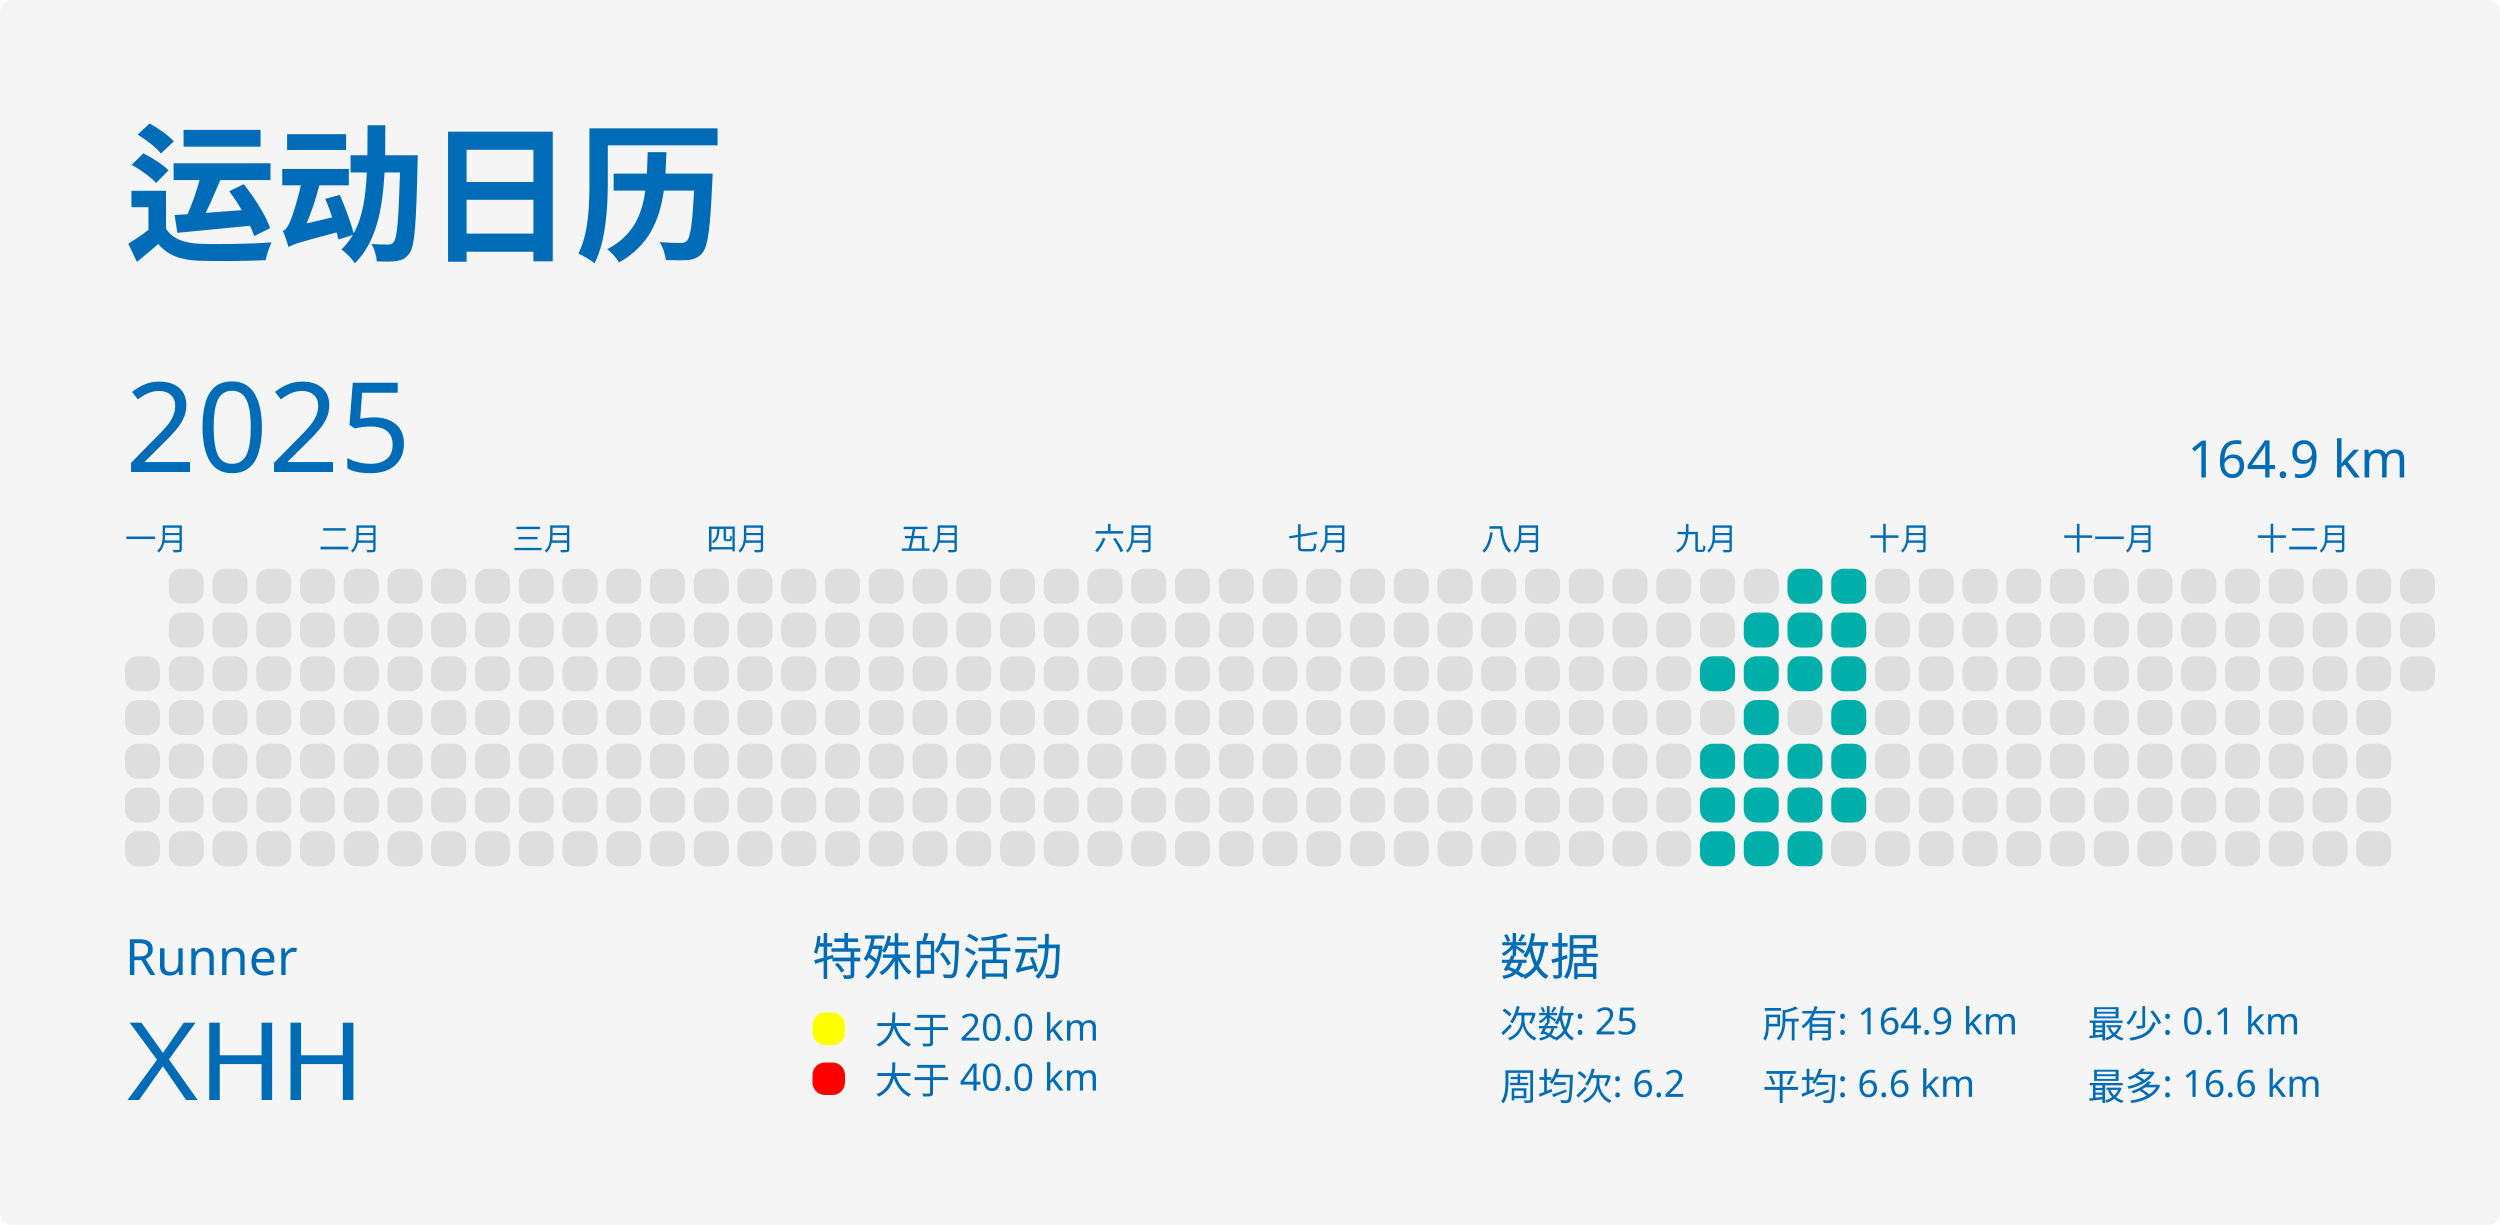
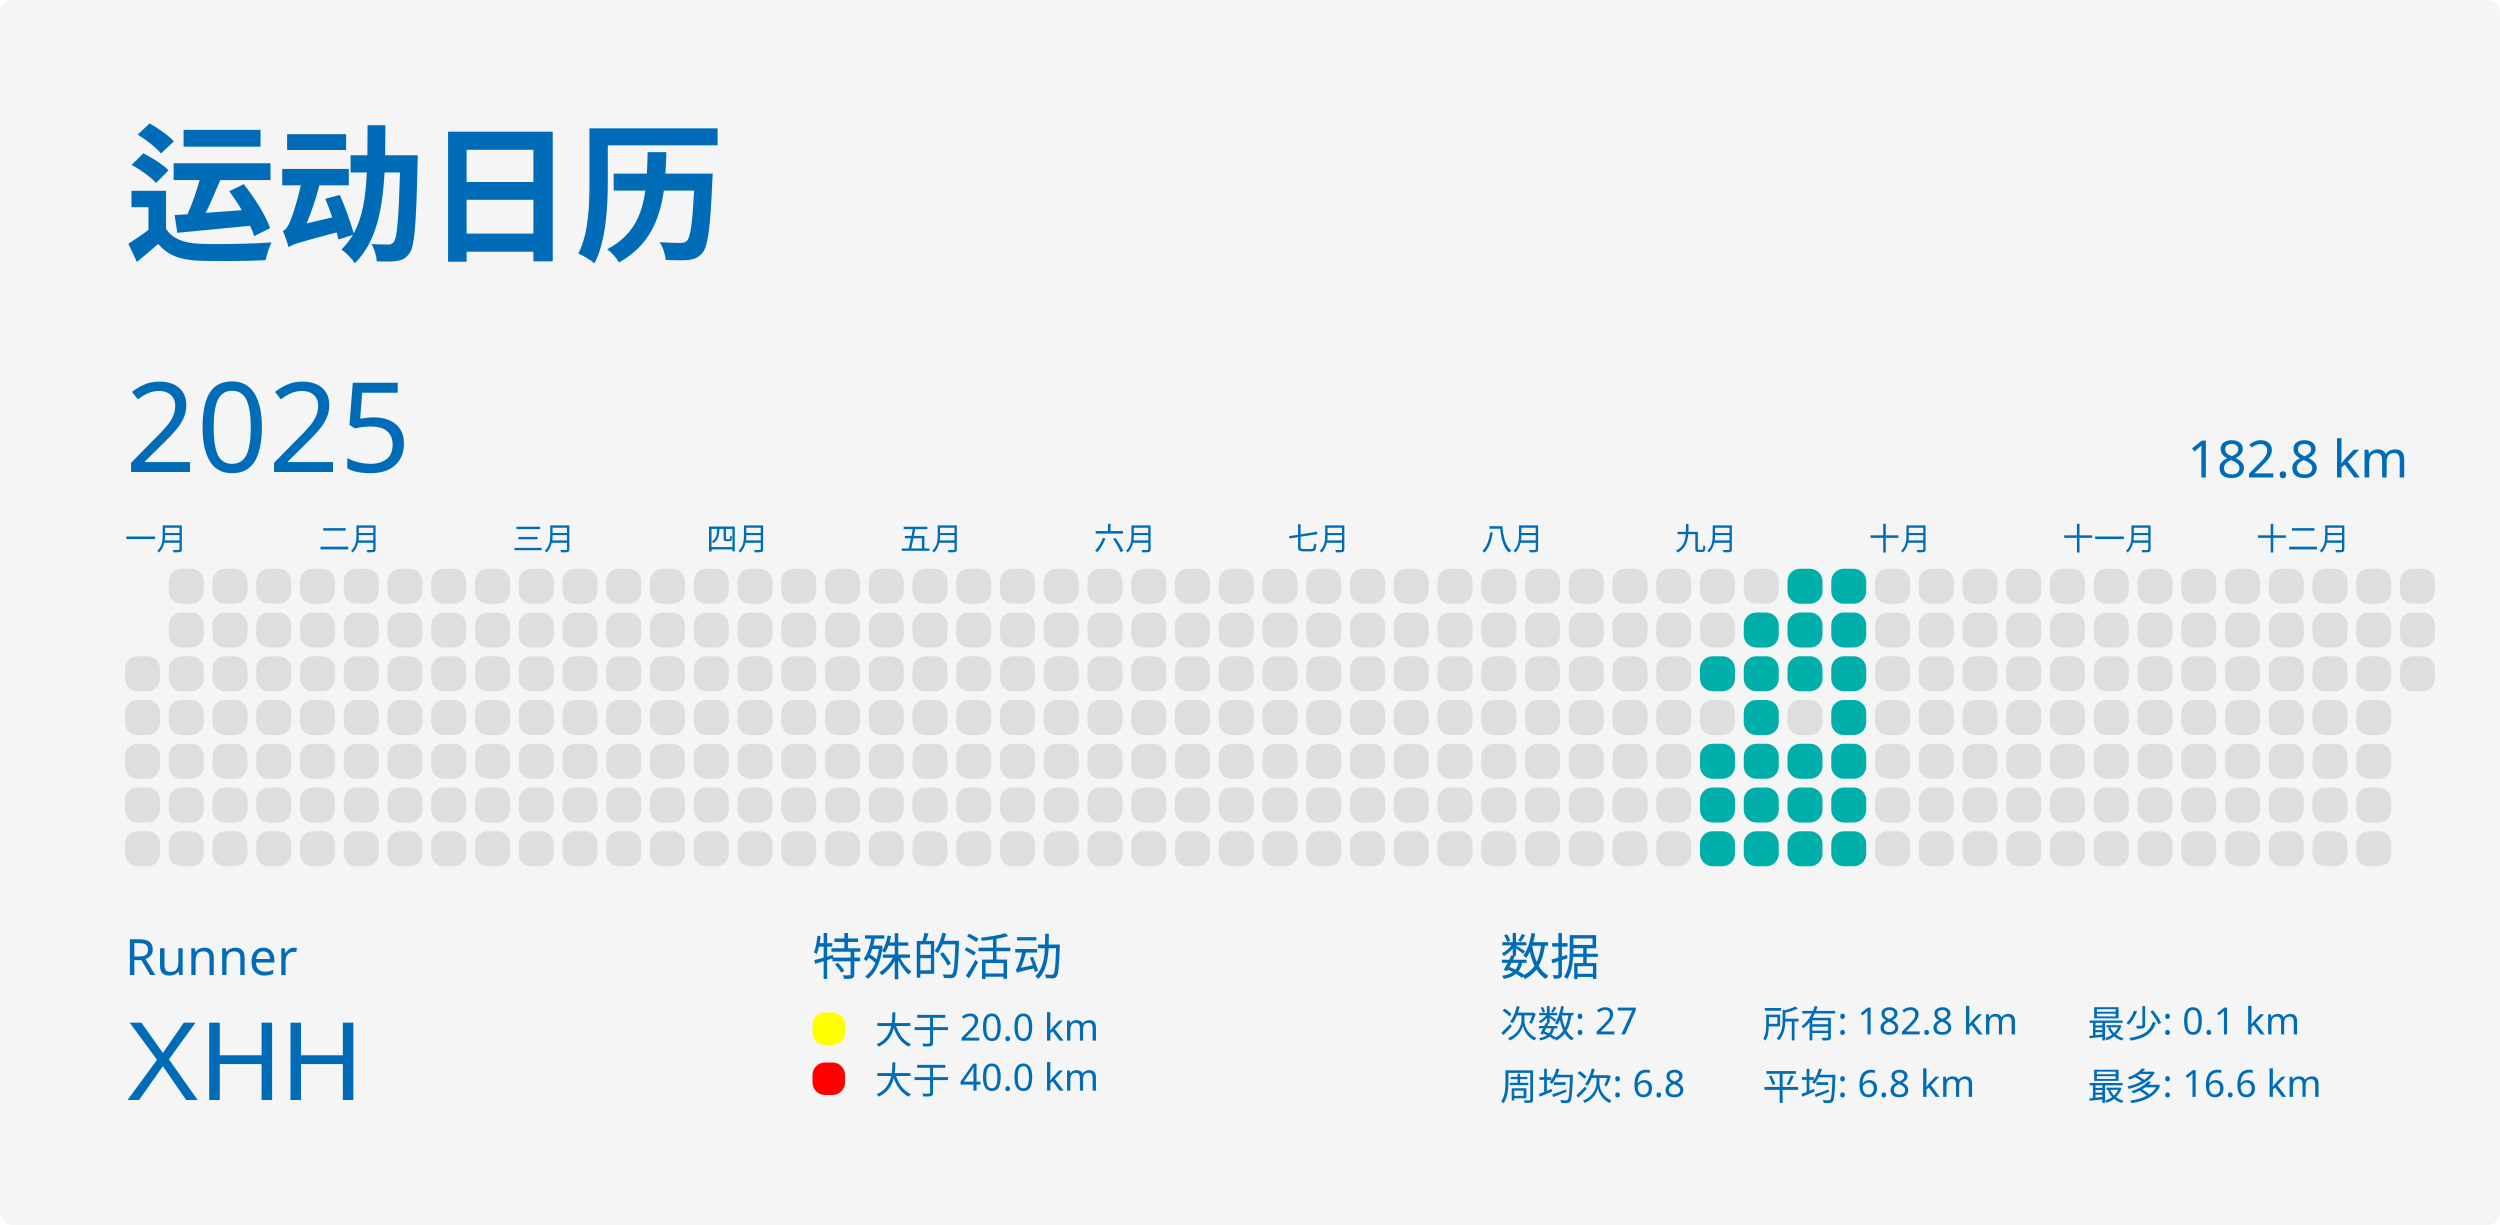
<svg xmlns="http://www.w3.org/2000/svg" baseProfile="full" height="98mm" version="1.1" viewBox="0,0,200,98" width="200mm">
  <defs />
  <rect fill="#f5f5f5" height="98" rx="1" ry="1" width="200" x="0" y="0" />
  <text fill="#006cb8" style="font-size:12px; font-family:MGI-Regular; font-weight:bold;" x="10" y="20">运动日历</text>
  <text fill="#006cb8" style="font-size:4px; font-family:MGI-Regular" x="10" y="78">Runner</text>
  <text fill="#006cb8" style="font-size:9px; font-family:Arial" x="10" y="88">XHH</text>
  <text fill="#006cb8" style="font-size:4px; font-family:MGI-Regular" x="65" y="78">特殊的活动</text>
  <rect fill="yellow" height="2.6" rx="1" ry="1" width="2.6" x="65" y="81" />
  <text fill="#006cb8" style="font-size:3px; font-family:MGI-Regular" x="70" y="83.5">大于 20.0 km</text>
  <rect fill="red" height="2.6" rx="1" ry="1" width="2.6" x="65" y="85" />
  <text fill="#006cb8" style="font-size:3px; font-family:MGI-Regular" x="70" y="87.5">大于 40.0 km</text>
  <text fill="#006cb8" style="font-size:4px; font-family:MGI-Regular" x="120" y="78">数据</text>
-   <text fill="#006cb8" style="font-size:3px; font-family:MGI-Regular" x="120" y="83">次数: 25</text>
-   <text fill="#006cb8" style="font-size:3px; font-family:MGI-Regular" x="120" y="88">周均次: 6.2</text>
-   <text fill="#006cb8" style="font-size:3px; font-family:MGI-Regular" x="141" y="83">所有: 164.9 km</text>
-   <text fill="#006cb8" style="font-size:3px; font-family:MGI-Regular" x="141" y="88">平均: 6.6 km</text>
+   <text fill="#006cb8" style="font-size:3px; font-family:MGI-Regular" x="120" y="83">次数: 27</text>
+   <text fill="#006cb8" style="font-size:3px; font-family:MGI-Regular" x="120" y="88">周均次: 6.8</text>
+   <text fill="#006cb8" style="font-size:3px; font-family:MGI-Regular" x="141" y="83">所有: 182.8 km</text>
+   <text fill="#006cb8" style="font-size:3px; font-family:MGI-Regular" x="141" y="88">平均: 6.8 km</text>
  <text fill="#006cb8" style="font-size:3px; font-family:MGI-Regular" x="167" y="83">最少: 0.1 km</text>
  <text fill="#006cb8" style="font-size:3px; font-family:MGI-Regular" x="167" y="88">最多: 16.6 km</text>
  <text dominant-baseline="hanging" fill="#006cb8" style="font-size:10.0px; font-family:MGI-Regular;" x="10" y="30">2025</text>
-   <text dominant-baseline="hanging" fill="#006cb8" style="font-size:4.125px; font-family:MGI-Regular;" x="175" y="35">164.9 km</text>
+   <text dominant-baseline="hanging" fill="#006cb8" style="font-size:4.125px; font-family:MGI-Regular;" x="175" y="35">182.8 km</text>
  <text fill="#006cb8" style="font-size:2.5px; font-family:MGI-Regular" x="10.0" y="44">一月</text>
  <text fill="#006cb8" style="font-size:2.5px; font-family:MGI-Regular" x="25.5" y="44">二月</text>
  <text fill="#006cb8" style="font-size:2.5px; font-family:MGI-Regular" x="41.0" y="44">三月</text>
  <text fill="#006cb8" style="font-size:2.5px; font-family:MGI-Regular" x="56.5" y="44">四月</text>
  <text fill="#006cb8" style="font-size:2.5px; font-family:MGI-Regular" x="72.0" y="44">五月</text>
  <text fill="#006cb8" style="font-size:2.5px; font-family:MGI-Regular" x="87.5" y="44">六月</text>
  <text fill="#006cb8" style="font-size:2.5px; font-family:MGI-Regular" x="103.0" y="44">七月</text>
  <text fill="#006cb8" style="font-size:2.5px; font-family:MGI-Regular" x="118.5" y="44">八月</text>
  <text fill="#006cb8" style="font-size:2.5px; font-family:MGI-Regular" x="134.0" y="44">九月</text>
  <text fill="#006cb8" style="font-size:2.5px; font-family:MGI-Regular" x="149.5" y="44">十月</text>
  <text fill="#006cb8" style="font-size:2.5px; font-family:MGI-Regular" x="165.0" y="44">十一月</text>
  <text fill="#006cb8" style="font-size:2.5px; font-family:MGI-Regular" x="180.5" y="44">十二月</text>
  <rect fill="#dedede" height="2.8" rx="1" ry="1" width="2.8" x="10.0" y="52.5" />
  <rect fill="#dedede" height="2.8" rx="1" ry="1" width="2.8" x="10.0" y="56.0" />
  <rect fill="#dedede" height="2.8" rx="1" ry="1" width="2.8" x="10.0" y="59.5" />
  <rect fill="#dedede" height="2.8" rx="1" ry="1" width="2.8" x="10.0" y="63.0" />
  <rect fill="#dedede" height="2.8" rx="1" ry="1" width="2.8" x="10.0" y="66.5" />
  <rect fill="#dedede" height="2.8" rx="1" ry="1" width="2.8" x="13.5" y="45.5" />
  <rect fill="#dedede" height="2.8" rx="1" ry="1" width="2.8" x="13.5" y="49.0" />
  <rect fill="#dedede" height="2.8" rx="1" ry="1" width="2.8" x="13.5" y="52.5" />
  <rect fill="#dedede" height="2.8" rx="1" ry="1" width="2.8" x="13.5" y="56.0" />
  <rect fill="#dedede" height="2.8" rx="1" ry="1" width="2.8" x="13.5" y="59.5" />
  <rect fill="#dedede" height="2.8" rx="1" ry="1" width="2.8" x="13.5" y="63.0" />
  <rect fill="#dedede" height="2.8" rx="1" ry="1" width="2.8" x="13.5" y="66.5" />
  <rect fill="#dedede" height="2.8" rx="1" ry="1" width="2.8" x="17.0" y="45.5" />
  <rect fill="#dedede" height="2.8" rx="1" ry="1" width="2.8" x="17.0" y="49.0" />
  <rect fill="#dedede" height="2.8" rx="1" ry="1" width="2.8" x="17.0" y="52.5" />
  <rect fill="#dedede" height="2.8" rx="1" ry="1" width="2.8" x="17.0" y="56.0" />
  <rect fill="#dedede" height="2.8" rx="1" ry="1" width="2.8" x="17.0" y="59.5" />
  <rect fill="#dedede" height="2.8" rx="1" ry="1" width="2.8" x="17.0" y="63.0" />
  <rect fill="#dedede" height="2.8" rx="1" ry="1" width="2.8" x="17.0" y="66.5" />
  <rect fill="#dedede" height="2.8" rx="1" ry="1" width="2.8" x="20.5" y="45.5" />
  <rect fill="#dedede" height="2.8" rx="1" ry="1" width="2.8" x="20.5" y="49.0" />
  <rect fill="#dedede" height="2.8" rx="1" ry="1" width="2.8" x="20.5" y="52.5" />
  <rect fill="#dedede" height="2.8" rx="1" ry="1" width="2.8" x="20.5" y="56.0" />
  <rect fill="#dedede" height="2.8" rx="1" ry="1" width="2.8" x="20.5" y="59.5" />
  <rect fill="#dedede" height="2.8" rx="1" ry="1" width="2.8" x="20.5" y="63.0" />
  <rect fill="#dedede" height="2.8" rx="1" ry="1" width="2.8" x="20.5" y="66.5" />
  <rect fill="#dedede" height="2.8" rx="1" ry="1" width="2.8" x="24.0" y="45.5" />
  <rect fill="#dedede" height="2.8" rx="1" ry="1" width="2.8" x="24.0" y="49.0" />
  <rect fill="#dedede" height="2.8" rx="1" ry="1" width="2.8" x="24.0" y="52.5" />
  <rect fill="#dedede" height="2.8" rx="1" ry="1" width="2.8" x="24.0" y="56.0" />
  <rect fill="#dedede" height="2.8" rx="1" ry="1" width="2.8" x="24.0" y="59.5" />
  <rect fill="#dedede" height="2.8" rx="1" ry="1" width="2.8" x="24.0" y="63.0" />
  <rect fill="#dedede" height="2.8" rx="1" ry="1" width="2.8" x="24.0" y="66.5" />
  <rect fill="#dedede" height="2.8" rx="1" ry="1" width="2.8" x="27.5" y="45.5" />
  <rect fill="#dedede" height="2.8" rx="1" ry="1" width="2.8" x="27.5" y="49.0" />
  <rect fill="#dedede" height="2.8" rx="1" ry="1" width="2.8" x="27.5" y="52.5" />
  <rect fill="#dedede" height="2.8" rx="1" ry="1" width="2.8" x="27.5" y="56.0" />
  <rect fill="#dedede" height="2.8" rx="1" ry="1" width="2.8" x="27.5" y="59.5" />
  <rect fill="#dedede" height="2.8" rx="1" ry="1" width="2.8" x="27.5" y="63.0" />
  <rect fill="#dedede" height="2.8" rx="1" ry="1" width="2.8" x="27.5" y="66.5" />
  <rect fill="#dedede" height="2.8" rx="1" ry="1" width="2.8" x="31.0" y="45.5" />
  <rect fill="#dedede" height="2.8" rx="1" ry="1" width="2.8" x="31.0" y="49.0" />
  <rect fill="#dedede" height="2.8" rx="1" ry="1" width="2.8" x="31.0" y="52.5" />
  <rect fill="#dedede" height="2.8" rx="1" ry="1" width="2.8" x="31.0" y="56.0" />
  <rect fill="#dedede" height="2.8" rx="1" ry="1" width="2.8" x="31.0" y="59.5" />
  <rect fill="#dedede" height="2.8" rx="1" ry="1" width="2.8" x="31.0" y="63.0" />
  <rect fill="#dedede" height="2.8" rx="1" ry="1" width="2.8" x="31.0" y="66.5" />
  <rect fill="#dedede" height="2.8" rx="1" ry="1" width="2.8" x="34.5" y="45.5" />
  <rect fill="#dedede" height="2.8" rx="1" ry="1" width="2.8" x="34.5" y="49.0" />
  <rect fill="#dedede" height="2.8" rx="1" ry="1" width="2.8" x="34.5" y="52.5" />
  <rect fill="#dedede" height="2.8" rx="1" ry="1" width="2.8" x="34.5" y="56.0" />
  <rect fill="#dedede" height="2.8" rx="1" ry="1" width="2.8" x="34.5" y="59.5" />
  <rect fill="#dedede" height="2.8" rx="1" ry="1" width="2.8" x="34.5" y="63.0" />
  <rect fill="#dedede" height="2.8" rx="1" ry="1" width="2.8" x="34.5" y="66.5" />
  <rect fill="#dedede" height="2.8" rx="1" ry="1" width="2.8" x="38.0" y="45.5" />
  <rect fill="#dedede" height="2.8" rx="1" ry="1" width="2.8" x="38.0" y="49.0" />
  <rect fill="#dedede" height="2.8" rx="1" ry="1" width="2.8" x="38.0" y="52.5" />
  <rect fill="#dedede" height="2.8" rx="1" ry="1" width="2.8" x="38.0" y="56.0" />
  <rect fill="#dedede" height="2.8" rx="1" ry="1" width="2.8" x="38.0" y="59.5" />
  <rect fill="#dedede" height="2.8" rx="1" ry="1" width="2.8" x="38.0" y="63.0" />
  <rect fill="#dedede" height="2.8" rx="1" ry="1" width="2.8" x="38.0" y="66.5" />
  <rect fill="#dedede" height="2.8" rx="1" ry="1" width="2.8" x="41.5" y="45.5" />
  <rect fill="#dedede" height="2.8" rx="1" ry="1" width="2.8" x="41.5" y="49.0" />
  <rect fill="#dedede" height="2.8" rx="1" ry="1" width="2.8" x="41.5" y="52.5" />
  <rect fill="#dedede" height="2.8" rx="1" ry="1" width="2.8" x="41.5" y="56.0" />
  <rect fill="#dedede" height="2.8" rx="1" ry="1" width="2.8" x="41.5" y="59.5" />
  <rect fill="#dedede" height="2.8" rx="1" ry="1" width="2.8" x="41.5" y="63.0" />
  <rect fill="#dedede" height="2.8" rx="1" ry="1" width="2.8" x="41.5" y="66.5" />
  <rect fill="#dedede" height="2.8" rx="1" ry="1" width="2.8" x="45.0" y="45.5" />
  <rect fill="#dedede" height="2.8" rx="1" ry="1" width="2.8" x="45.0" y="49.0" />
  <rect fill="#dedede" height="2.8" rx="1" ry="1" width="2.8" x="45.0" y="52.5" />
  <rect fill="#dedede" height="2.8" rx="1" ry="1" width="2.8" x="45.0" y="56.0" />
  <rect fill="#dedede" height="2.8" rx="1" ry="1" width="2.8" x="45.0" y="59.5" />
  <rect fill="#dedede" height="2.8" rx="1" ry="1" width="2.8" x="45.0" y="63.0" />
  <rect fill="#dedede" height="2.8" rx="1" ry="1" width="2.8" x="45.0" y="66.5" />
  <rect fill="#dedede" height="2.8" rx="1" ry="1" width="2.8" x="48.5" y="45.5" />
  <rect fill="#dedede" height="2.8" rx="1" ry="1" width="2.8" x="48.5" y="49.0" />
  <rect fill="#dedede" height="2.8" rx="1" ry="1" width="2.8" x="48.5" y="52.5" />
  <rect fill="#dedede" height="2.8" rx="1" ry="1" width="2.8" x="48.5" y="56.0" />
  <rect fill="#dedede" height="2.8" rx="1" ry="1" width="2.8" x="48.5" y="59.5" />
  <rect fill="#dedede" height="2.8" rx="1" ry="1" width="2.8" x="48.5" y="63.0" />
  <rect fill="#dedede" height="2.8" rx="1" ry="1" width="2.8" x="48.5" y="66.5" />
  <rect fill="#dedede" height="2.8" rx="1" ry="1" width="2.8" x="52.0" y="45.5" />
  <rect fill="#dedede" height="2.8" rx="1" ry="1" width="2.8" x="52.0" y="49.0" />
  <rect fill="#dedede" height="2.8" rx="1" ry="1" width="2.8" x="52.0" y="52.5" />
  <rect fill="#dedede" height="2.8" rx="1" ry="1" width="2.8" x="52.0" y="56.0" />
  <rect fill="#dedede" height="2.8" rx="1" ry="1" width="2.8" x="52.0" y="59.5" />
  <rect fill="#dedede" height="2.8" rx="1" ry="1" width="2.8" x="52.0" y="63.0" />
  <rect fill="#dedede" height="2.8" rx="1" ry="1" width="2.8" x="52.0" y="66.5" />
  <rect fill="#dedede" height="2.8" rx="1" ry="1" width="2.8" x="55.5" y="45.5" />
  <rect fill="#dedede" height="2.8" rx="1" ry="1" width="2.8" x="55.5" y="49.0" />
  <rect fill="#dedede" height="2.8" rx="1" ry="1" width="2.8" x="55.5" y="52.5" />
  <rect fill="#dedede" height="2.8" rx="1" ry="1" width="2.8" x="55.5" y="56.0" />
  <rect fill="#dedede" height="2.8" rx="1" ry="1" width="2.8" x="55.5" y="59.5" />
  <rect fill="#dedede" height="2.8" rx="1" ry="1" width="2.8" x="55.5" y="63.0" />
  <rect fill="#dedede" height="2.8" rx="1" ry="1" width="2.8" x="55.5" y="66.5" />
  <rect fill="#dedede" height="2.8" rx="1" ry="1" width="2.8" x="59.0" y="45.5" />
  <rect fill="#dedede" height="2.8" rx="1" ry="1" width="2.8" x="59.0" y="49.0" />
  <rect fill="#dedede" height="2.8" rx="1" ry="1" width="2.8" x="59.0" y="52.5" />
  <rect fill="#dedede" height="2.8" rx="1" ry="1" width="2.8" x="59.0" y="56.0" />
  <rect fill="#dedede" height="2.8" rx="1" ry="1" width="2.8" x="59.0" y="59.5" />
  <rect fill="#dedede" height="2.8" rx="1" ry="1" width="2.8" x="59.0" y="63.0" />
  <rect fill="#dedede" height="2.8" rx="1" ry="1" width="2.8" x="59.0" y="66.5" />
  <rect fill="#dedede" height="2.8" rx="1" ry="1" width="2.8" x="62.5" y="45.5" />
  <rect fill="#dedede" height="2.8" rx="1" ry="1" width="2.8" x="62.5" y="49.0" />
  <rect fill="#dedede" height="2.8" rx="1" ry="1" width="2.8" x="62.5" y="52.5" />
  <rect fill="#dedede" height="2.8" rx="1" ry="1" width="2.8" x="62.5" y="56.0" />
  <rect fill="#dedede" height="2.8" rx="1" ry="1" width="2.8" x="62.5" y="59.5" />
  <rect fill="#dedede" height="2.8" rx="1" ry="1" width="2.8" x="62.5" y="63.0" />
  <rect fill="#dedede" height="2.8" rx="1" ry="1" width="2.8" x="62.5" y="66.5" />
  <rect fill="#dedede" height="2.8" rx="1" ry="1" width="2.8" x="66.0" y="45.5" />
  <rect fill="#dedede" height="2.8" rx="1" ry="1" width="2.8" x="66.0" y="49.0" />
  <rect fill="#dedede" height="2.8" rx="1" ry="1" width="2.8" x="66.0" y="52.5" />
  <rect fill="#dedede" height="2.8" rx="1" ry="1" width="2.8" x="66.0" y="56.0" />
  <rect fill="#dedede" height="2.8" rx="1" ry="1" width="2.8" x="66.0" y="59.5" />
  <rect fill="#dedede" height="2.8" rx="1" ry="1" width="2.8" x="66.0" y="63.0" />
  <rect fill="#dedede" height="2.8" rx="1" ry="1" width="2.8" x="66.0" y="66.5" />
  <rect fill="#dedede" height="2.8" rx="1" ry="1" width="2.8" x="69.5" y="45.5" />
  <rect fill="#dedede" height="2.8" rx="1" ry="1" width="2.8" x="69.5" y="49.0" />
  <rect fill="#dedede" height="2.8" rx="1" ry="1" width="2.8" x="69.5" y="52.5" />
  <rect fill="#dedede" height="2.8" rx="1" ry="1" width="2.8" x="69.5" y="56.0" />
  <rect fill="#dedede" height="2.8" rx="1" ry="1" width="2.8" x="69.5" y="59.5" />
  <rect fill="#dedede" height="2.8" rx="1" ry="1" width="2.8" x="69.5" y="63.0" />
  <rect fill="#dedede" height="2.8" rx="1" ry="1" width="2.8" x="69.5" y="66.5" />
  <rect fill="#dedede" height="2.8" rx="1" ry="1" width="2.8" x="73.0" y="45.5" />
  <rect fill="#dedede" height="2.8" rx="1" ry="1" width="2.8" x="73.0" y="49.0" />
  <rect fill="#dedede" height="2.8" rx="1" ry="1" width="2.8" x="73.0" y="52.5" />
  <rect fill="#dedede" height="2.8" rx="1" ry="1" width="2.8" x="73.0" y="56.0" />
  <rect fill="#dedede" height="2.8" rx="1" ry="1" width="2.8" x="73.0" y="59.5" />
  <rect fill="#dedede" height="2.8" rx="1" ry="1" width="2.8" x="73.0" y="63.0" />
  <rect fill="#dedede" height="2.8" rx="1" ry="1" width="2.8" x="73.0" y="66.5" />
  <rect fill="#dedede" height="2.8" rx="1" ry="1" width="2.8" x="76.5" y="45.5" />
  <rect fill="#dedede" height="2.8" rx="1" ry="1" width="2.8" x="76.5" y="49.0" />
  <rect fill="#dedede" height="2.8" rx="1" ry="1" width="2.8" x="76.5" y="52.5" />
  <rect fill="#dedede" height="2.8" rx="1" ry="1" width="2.8" x="76.5" y="56.0" />
  <rect fill="#dedede" height="2.8" rx="1" ry="1" width="2.8" x="76.5" y="59.5" />
  <rect fill="#dedede" height="2.8" rx="1" ry="1" width="2.8" x="76.5" y="63.0" />
  <rect fill="#dedede" height="2.8" rx="1" ry="1" width="2.8" x="76.5" y="66.5" />
  <rect fill="#dedede" height="2.8" rx="1" ry="1" width="2.8" x="80.0" y="45.5" />
  <rect fill="#dedede" height="2.8" rx="1" ry="1" width="2.8" x="80.0" y="49.0" />
  <rect fill="#dedede" height="2.8" rx="1" ry="1" width="2.8" x="80.0" y="52.5" />
  <rect fill="#dedede" height="2.8" rx="1" ry="1" width="2.8" x="80.0" y="56.0" />
  <rect fill="#dedede" height="2.8" rx="1" ry="1" width="2.8" x="80.0" y="59.5" />
  <rect fill="#dedede" height="2.8" rx="1" ry="1" width="2.8" x="80.0" y="63.0" />
  <rect fill="#dedede" height="2.8" rx="1" ry="1" width="2.8" x="80.0" y="66.5" />
  <rect fill="#dedede" height="2.8" rx="1" ry="1" width="2.8" x="83.5" y="45.5" />
  <rect fill="#dedede" height="2.8" rx="1" ry="1" width="2.8" x="83.5" y="49.0" />
  <rect fill="#dedede" height="2.8" rx="1" ry="1" width="2.8" x="83.5" y="52.5" />
  <rect fill="#dedede" height="2.8" rx="1" ry="1" width="2.8" x="83.5" y="56.0" />
  <rect fill="#dedede" height="2.8" rx="1" ry="1" width="2.8" x="83.5" y="59.5" />
  <rect fill="#dedede" height="2.8" rx="1" ry="1" width="2.8" x="83.5" y="63.0" />
  <rect fill="#dedede" height="2.8" rx="1" ry="1" width="2.8" x="83.5" y="66.5" />
  <rect fill="#dedede" height="2.8" rx="1" ry="1" width="2.8" x="87.0" y="45.5" />
  <rect fill="#dedede" height="2.8" rx="1" ry="1" width="2.8" x="87.0" y="49.0" />
  <rect fill="#dedede" height="2.8" rx="1" ry="1" width="2.8" x="87.0" y="52.5" />
  <rect fill="#dedede" height="2.8" rx="1" ry="1" width="2.8" x="87.0" y="56.0" />
  <rect fill="#dedede" height="2.8" rx="1" ry="1" width="2.8" x="87.0" y="59.5" />
  <rect fill="#dedede" height="2.8" rx="1" ry="1" width="2.8" x="87.0" y="63.0" />
  <rect fill="#dedede" height="2.8" rx="1" ry="1" width="2.8" x="87.0" y="66.5" />
  <rect fill="#dedede" height="2.8" rx="1" ry="1" width="2.8" x="90.5" y="45.5" />
  <rect fill="#dedede" height="2.8" rx="1" ry="1" width="2.8" x="90.5" y="49.0" />
  <rect fill="#dedede" height="2.8" rx="1" ry="1" width="2.8" x="90.5" y="52.5" />
  <rect fill="#dedede" height="2.8" rx="1" ry="1" width="2.8" x="90.5" y="56.0" />
  <rect fill="#dedede" height="2.8" rx="1" ry="1" width="2.8" x="90.5" y="59.5" />
  <rect fill="#dedede" height="2.8" rx="1" ry="1" width="2.8" x="90.5" y="63.0" />
  <rect fill="#dedede" height="2.8" rx="1" ry="1" width="2.8" x="90.5" y="66.5" />
  <rect fill="#dedede" height="2.8" rx="1" ry="1" width="2.8" x="94.0" y="45.5" />
  <rect fill="#dedede" height="2.8" rx="1" ry="1" width="2.8" x="94.0" y="49.0" />
  <rect fill="#dedede" height="2.8" rx="1" ry="1" width="2.8" x="94.0" y="52.5" />
  <rect fill="#dedede" height="2.8" rx="1" ry="1" width="2.8" x="94.0" y="56.0" />
  <rect fill="#dedede" height="2.8" rx="1" ry="1" width="2.8" x="94.0" y="59.5" />
  <rect fill="#dedede" height="2.8" rx="1" ry="1" width="2.8" x="94.0" y="63.0" />
  <rect fill="#dedede" height="2.8" rx="1" ry="1" width="2.8" x="94.0" y="66.5" />
  <rect fill="#dedede" height="2.8" rx="1" ry="1" width="2.8" x="97.5" y="45.5" />
  <rect fill="#dedede" height="2.8" rx="1" ry="1" width="2.8" x="97.5" y="49.0" />
  <rect fill="#dedede" height="2.8" rx="1" ry="1" width="2.8" x="97.5" y="52.5" />
  <rect fill="#dedede" height="2.8" rx="1" ry="1" width="2.8" x="97.5" y="56.0" />
  <rect fill="#dedede" height="2.8" rx="1" ry="1" width="2.8" x="97.5" y="59.5" />
  <rect fill="#dedede" height="2.8" rx="1" ry="1" width="2.8" x="97.5" y="63.0" />
  <rect fill="#dedede" height="2.8" rx="1" ry="1" width="2.8" x="97.5" y="66.5" />
  <rect fill="#dedede" height="2.8" rx="1" ry="1" width="2.8" x="101.0" y="45.5" />
  <rect fill="#dedede" height="2.8" rx="1" ry="1" width="2.8" x="101.0" y="49.0" />
  <rect fill="#dedede" height="2.8" rx="1" ry="1" width="2.8" x="101.0" y="52.5" />
  <rect fill="#dedede" height="2.8" rx="1" ry="1" width="2.8" x="101.0" y="56.0" />
  <rect fill="#dedede" height="2.8" rx="1" ry="1" width="2.8" x="101.0" y="59.5" />
  <rect fill="#dedede" height="2.8" rx="1" ry="1" width="2.8" x="101.0" y="63.0" />
  <rect fill="#dedede" height="2.8" rx="1" ry="1" width="2.8" x="101.0" y="66.5" />
  <rect fill="#dedede" height="2.8" rx="1" ry="1" width="2.8" x="104.5" y="45.5" />
  <rect fill="#dedede" height="2.8" rx="1" ry="1" width="2.8" x="104.5" y="49.0" />
  <rect fill="#dedede" height="2.8" rx="1" ry="1" width="2.8" x="104.5" y="52.5" />
  <rect fill="#dedede" height="2.8" rx="1" ry="1" width="2.8" x="104.5" y="56.0" />
  <rect fill="#dedede" height="2.8" rx="1" ry="1" width="2.8" x="104.5" y="59.5" />
  <rect fill="#dedede" height="2.8" rx="1" ry="1" width="2.8" x="104.5" y="63.0" />
  <rect fill="#dedede" height="2.8" rx="1" ry="1" width="2.8" x="104.5" y="66.5" />
  <rect fill="#dedede" height="2.8" rx="1" ry="1" width="2.8" x="108.0" y="45.5" />
  <rect fill="#dedede" height="2.8" rx="1" ry="1" width="2.8" x="108.0" y="49.0" />
  <rect fill="#dedede" height="2.8" rx="1" ry="1" width="2.8" x="108.0" y="52.5" />
  <rect fill="#dedede" height="2.8" rx="1" ry="1" width="2.8" x="108.0" y="56.0" />
  <rect fill="#dedede" height="2.8" rx="1" ry="1" width="2.8" x="108.0" y="59.5" />
  <rect fill="#dedede" height="2.8" rx="1" ry="1" width="2.8" x="108.0" y="63.0" />
  <rect fill="#dedede" height="2.8" rx="1" ry="1" width="2.8" x="108.0" y="66.5" />
  <rect fill="#dedede" height="2.8" rx="1" ry="1" width="2.8" x="111.5" y="45.5" />
  <rect fill="#dedede" height="2.8" rx="1" ry="1" width="2.8" x="111.5" y="49.0" />
  <rect fill="#dedede" height="2.8" rx="1" ry="1" width="2.8" x="111.5" y="52.5" />
  <rect fill="#dedede" height="2.8" rx="1" ry="1" width="2.8" x="111.5" y="56.0" />
  <rect fill="#dedede" height="2.8" rx="1" ry="1" width="2.8" x="111.5" y="59.5" />
  <rect fill="#dedede" height="2.8" rx="1" ry="1" width="2.8" x="111.5" y="63.0" />
  <rect fill="#dedede" height="2.8" rx="1" ry="1" width="2.8" x="111.5" y="66.5" />
  <rect fill="#dedede" height="2.8" rx="1" ry="1" width="2.8" x="115.0" y="45.5" />
  <rect fill="#dedede" height="2.8" rx="1" ry="1" width="2.8" x="115.0" y="49.0" />
  <rect fill="#dedede" height="2.8" rx="1" ry="1" width="2.8" x="115.0" y="52.5" />
  <rect fill="#dedede" height="2.8" rx="1" ry="1" width="2.8" x="115.0" y="56.0" />
  <rect fill="#dedede" height="2.8" rx="1" ry="1" width="2.8" x="115.0" y="59.5" />
  <rect fill="#dedede" height="2.8" rx="1" ry="1" width="2.8" x="115.0" y="63.0" />
  <rect fill="#dedede" height="2.8" rx="1" ry="1" width="2.8" x="115.0" y="66.5" />
  <rect fill="#dedede" height="2.8" rx="1" ry="1" width="2.8" x="118.5" y="45.5" />
  <rect fill="#dedede" height="2.8" rx="1" ry="1" width="2.8" x="118.5" y="49.0" />
  <rect fill="#dedede" height="2.8" rx="1" ry="1" width="2.8" x="118.5" y="52.5" />
  <rect fill="#dedede" height="2.8" rx="1" ry="1" width="2.8" x="118.5" y="56.0" />
  <rect fill="#dedede" height="2.8" rx="1" ry="1" width="2.8" x="118.5" y="59.5" />
  <rect fill="#dedede" height="2.8" rx="1" ry="1" width="2.8" x="118.5" y="63.0" />
  <rect fill="#dedede" height="2.8" rx="1" ry="1" width="2.8" x="118.5" y="66.5" />
  <rect fill="#dedede" height="2.8" rx="1" ry="1" width="2.8" x="122.0" y="45.5" />
  <rect fill="#dedede" height="2.8" rx="1" ry="1" width="2.8" x="122.0" y="49.0" />
  <rect fill="#dedede" height="2.8" rx="1" ry="1" width="2.8" x="122.0" y="52.5" />
  <rect fill="#dedede" height="2.8" rx="1" ry="1" width="2.8" x="122.0" y="56.0" />
  <rect fill="#dedede" height="2.8" rx="1" ry="1" width="2.8" x="122.0" y="59.5" />
  <rect fill="#dedede" height="2.8" rx="1" ry="1" width="2.8" x="122.0" y="63.0" />
  <rect fill="#dedede" height="2.8" rx="1" ry="1" width="2.8" x="122.0" y="66.5" />
  <rect fill="#dedede" height="2.8" rx="1" ry="1" width="2.8" x="125.5" y="45.5" />
  <rect fill="#dedede" height="2.8" rx="1" ry="1" width="2.8" x="125.5" y="49.0" />
  <rect fill="#dedede" height="2.8" rx="1" ry="1" width="2.8" x="125.5" y="52.5" />
  <rect fill="#dedede" height="2.8" rx="1" ry="1" width="2.8" x="125.5" y="56.0" />
  <rect fill="#dedede" height="2.8" rx="1" ry="1" width="2.8" x="125.5" y="59.5" />
  <rect fill="#dedede" height="2.8" rx="1" ry="1" width="2.8" x="125.5" y="63.0" />
  <rect fill="#dedede" height="2.8" rx="1" ry="1" width="2.8" x="125.5" y="66.5" />
  <rect fill="#dedede" height="2.8" rx="1" ry="1" width="2.8" x="129.0" y="45.5" />
  <rect fill="#dedede" height="2.8" rx="1" ry="1" width="2.8" x="129.0" y="49.0" />
  <rect fill="#dedede" height="2.8" rx="1" ry="1" width="2.8" x="129.0" y="52.5" />
  <rect fill="#dedede" height="2.8" rx="1" ry="1" width="2.8" x="129.0" y="56.0" />
  <rect fill="#dedede" height="2.8" rx="1" ry="1" width="2.8" x="129.0" y="59.5" />
  <rect fill="#dedede" height="2.8" rx="1" ry="1" width="2.8" x="129.0" y="63.0" />
  <rect fill="#dedede" height="2.8" rx="1" ry="1" width="2.8" x="129.0" y="66.5" />
  <rect fill="#dedede" height="2.8" rx="1" ry="1" width="2.8" x="132.5" y="45.5" />
  <rect fill="#dedede" height="2.8" rx="1" ry="1" width="2.8" x="132.5" y="49.0" />
  <rect fill="#dedede" height="2.8" rx="1" ry="1" width="2.8" x="132.5" y="52.5" />
  <rect fill="#dedede" height="2.8" rx="1" ry="1" width="2.8" x="132.5" y="56.0" />
  <rect fill="#dedede" height="2.8" rx="1" ry="1" width="2.8" x="132.5" y="59.5" />
  <rect fill="#dedede" height="2.8" rx="1" ry="1" width="2.8" x="132.5" y="63.0" />
  <rect fill="#dedede" height="2.8" rx="1" ry="1" width="2.8" x="132.5" y="66.5" />
  <rect fill="#dedede" height="2.8" rx="1" ry="1" width="2.8" x="136.0" y="45.5" />
  <rect fill="#dedede" height="2.8" rx="1" ry="1" width="2.8" x="136.0" y="49.0" />
  <rect fill="#00AFAA" height="2.8" rx="1" ry="1" width="2.8" x="136.0" y="52.5" />
  <rect fill="#dedede" height="2.8" rx="1" ry="1" width="2.8" x="136.0" y="56.0" />
  <rect fill="#00AFAA" height="2.8" rx="1" ry="1" width="2.8" x="136.0" y="59.5" />
  <rect fill="#00AFAA" height="2.8" rx="1" ry="1" width="2.8" x="136.0" y="63.0" />
  <rect fill="#00AFAA" height="2.8" rx="1" ry="1" width="2.8" x="136.0" y="66.5" />
  <rect fill="#dedede" height="2.8" rx="1" ry="1" width="2.8" x="139.5" y="45.5" />
  <rect fill="#00AFAA" height="2.8" rx="1" ry="1" width="2.8" x="139.5" y="49.0" />
  <rect fill="#00AFAA" height="2.8" rx="1" ry="1" width="2.8" x="139.5" y="52.5" />
  <rect fill="#00AFAA" height="2.8" rx="1" ry="1" width="2.8" x="139.5" y="56.0" />
  <rect fill="#00AFAA" height="2.8" rx="1" ry="1" width="2.8" x="139.5" y="59.5" />
  <rect fill="#00AFAA" height="2.8" rx="1" ry="1" width="2.8" x="139.5" y="63.0" />
  <rect fill="#00AFAA" height="2.8" rx="1" ry="1" width="2.8" x="139.5" y="66.5" />
  <rect fill="#00AFAA" height="2.8" rx="1" ry="1" width="2.8" x="143.0" y="45.5" />
  <rect fill="#00AFAA" height="2.8" rx="1" ry="1" width="2.8" x="143.0" y="49.0" />
  <rect fill="#00AFAA" height="2.8" rx="1" ry="1" width="2.8" x="143.0" y="52.5" />
  <rect fill="#dedede" height="2.8" rx="1" ry="1" width="2.8" x="143.0" y="56.0" />
  <rect fill="#00AFAA" height="2.8" rx="1" ry="1" width="2.8" x="143.0" y="59.5" />
  <rect fill="#00AFAA" height="2.8" rx="1" ry="1" width="2.8" x="143.0" y="63.0" />
  <rect fill="#00AFAA" height="2.8" rx="1" ry="1" width="2.8" x="143.0" y="66.5" />
  <rect fill="#00AFAA" height="2.8" rx="1" ry="1" width="2.8" x="146.5" y="45.5" />
  <rect fill="#00AFAA" height="2.8" rx="1" ry="1" width="2.8" x="146.5" y="49.0" />
  <rect fill="#00AFAA" height="2.8" rx="1" ry="1" width="2.8" x="146.5" y="52.5" />
  <rect fill="#00AFAA" height="2.8" rx="1" ry="1" width="2.8" x="146.5" y="56.0" />
  <rect fill="#00AFAA" height="2.8" rx="1" ry="1" width="2.8" x="146.5" y="59.5" />
  <rect fill="#00AFAA" height="2.8" rx="1" ry="1" width="2.8" x="146.5" y="63.0" />
-   <rect fill="#dedede" height="2.8" rx="1" ry="1" width="2.8" x="146.5" y="66.5" />
+   <rect fill="#00AFAA" height="2.8" rx="1" ry="1" width="2.8" x="146.5" y="66.5" />
  <rect fill="#dedede" height="2.8" rx="1" ry="1" width="2.8" x="150.0" y="45.5" />
  <rect fill="#dedede" height="2.8" rx="1" ry="1" width="2.8" x="150.0" y="49.0" />
  <rect fill="#dedede" height="2.8" rx="1" ry="1" width="2.8" x="150.0" y="52.5" />
  <rect fill="#dedede" height="2.8" rx="1" ry="1" width="2.8" x="150.0" y="56.0" />
  <rect fill="#dedede" height="2.8" rx="1" ry="1" width="2.8" x="150.0" y="59.5" />
  <rect fill="#dedede" height="2.8" rx="1" ry="1" width="2.8" x="150.0" y="63.0" />
  <rect fill="#dedede" height="2.8" rx="1" ry="1" width="2.8" x="150.0" y="66.5" />
  <rect fill="#dedede" height="2.8" rx="1" ry="1" width="2.8" x="153.5" y="45.5" />
  <rect fill="#dedede" height="2.8" rx="1" ry="1" width="2.8" x="153.5" y="49.0" />
  <rect fill="#dedede" height="2.8" rx="1" ry="1" width="2.8" x="153.5" y="52.5" />
  <rect fill="#dedede" height="2.8" rx="1" ry="1" width="2.8" x="153.5" y="56.0" />
  <rect fill="#dedede" height="2.8" rx="1" ry="1" width="2.8" x="153.5" y="59.5" />
  <rect fill="#dedede" height="2.8" rx="1" ry="1" width="2.8" x="153.5" y="63.0" />
  <rect fill="#dedede" height="2.8" rx="1" ry="1" width="2.8" x="153.5" y="66.5" />
  <rect fill="#dedede" height="2.8" rx="1" ry="1" width="2.8" x="157.0" y="45.5" />
  <rect fill="#dedede" height="2.8" rx="1" ry="1" width="2.8" x="157.0" y="49.0" />
  <rect fill="#dedede" height="2.8" rx="1" ry="1" width="2.8" x="157.0" y="52.5" />
  <rect fill="#dedede" height="2.8" rx="1" ry="1" width="2.8" x="157.0" y="56.0" />
  <rect fill="#dedede" height="2.8" rx="1" ry="1" width="2.8" x="157.0" y="59.5" />
  <rect fill="#dedede" height="2.8" rx="1" ry="1" width="2.8" x="157.0" y="63.0" />
  <rect fill="#dedede" height="2.8" rx="1" ry="1" width="2.8" x="157.0" y="66.5" />
  <rect fill="#dedede" height="2.8" rx="1" ry="1" width="2.8" x="160.5" y="45.5" />
  <rect fill="#dedede" height="2.8" rx="1" ry="1" width="2.8" x="160.5" y="49.0" />
  <rect fill="#dedede" height="2.8" rx="1" ry="1" width="2.8" x="160.5" y="52.5" />
  <rect fill="#dedede" height="2.8" rx="1" ry="1" width="2.8" x="160.5" y="56.0" />
  <rect fill="#dedede" height="2.8" rx="1" ry="1" width="2.8" x="160.5" y="59.5" />
  <rect fill="#dedede" height="2.8" rx="1" ry="1" width="2.8" x="160.5" y="63.0" />
  <rect fill="#dedede" height="2.8" rx="1" ry="1" width="2.8" x="160.5" y="66.5" />
  <rect fill="#dedede" height="2.8" rx="1" ry="1" width="2.8" x="164.0" y="45.5" />
  <rect fill="#dedede" height="2.8" rx="1" ry="1" width="2.8" x="164.0" y="49.0" />
  <rect fill="#dedede" height="2.8" rx="1" ry="1" width="2.8" x="164.0" y="52.5" />
  <rect fill="#dedede" height="2.8" rx="1" ry="1" width="2.8" x="164.0" y="56.0" />
  <rect fill="#dedede" height="2.8" rx="1" ry="1" width="2.8" x="164.0" y="59.5" />
  <rect fill="#dedede" height="2.8" rx="1" ry="1" width="2.8" x="164.0" y="63.0" />
  <rect fill="#dedede" height="2.8" rx="1" ry="1" width="2.8" x="164.0" y="66.5" />
  <rect fill="#dedede" height="2.8" rx="1" ry="1" width="2.8" x="167.5" y="45.5" />
  <rect fill="#dedede" height="2.8" rx="1" ry="1" width="2.8" x="167.5" y="49.0" />
  <rect fill="#dedede" height="2.8" rx="1" ry="1" width="2.8" x="167.5" y="52.5" />
  <rect fill="#dedede" height="2.8" rx="1" ry="1" width="2.8" x="167.5" y="56.0" />
  <rect fill="#dedede" height="2.8" rx="1" ry="1" width="2.8" x="167.5" y="59.5" />
  <rect fill="#dedede" height="2.8" rx="1" ry="1" width="2.8" x="167.5" y="63.0" />
  <rect fill="#dedede" height="2.8" rx="1" ry="1" width="2.8" x="167.5" y="66.5" />
  <rect fill="#dedede" height="2.8" rx="1" ry="1" width="2.8" x="171.0" y="45.5" />
  <rect fill="#dedede" height="2.8" rx="1" ry="1" width="2.8" x="171.0" y="49.0" />
  <rect fill="#dedede" height="2.8" rx="1" ry="1" width="2.8" x="171.0" y="52.5" />
  <rect fill="#dedede" height="2.8" rx="1" ry="1" width="2.8" x="171.0" y="56.0" />
  <rect fill="#dedede" height="2.8" rx="1" ry="1" width="2.8" x="171.0" y="59.5" />
  <rect fill="#dedede" height="2.8" rx="1" ry="1" width="2.8" x="171.0" y="63.0" />
  <rect fill="#dedede" height="2.8" rx="1" ry="1" width="2.8" x="171.0" y="66.5" />
  <rect fill="#dedede" height="2.8" rx="1" ry="1" width="2.8" x="174.5" y="45.5" />
  <rect fill="#dedede" height="2.8" rx="1" ry="1" width="2.8" x="174.5" y="49.0" />
  <rect fill="#dedede" height="2.8" rx="1" ry="1" width="2.8" x="174.5" y="52.5" />
  <rect fill="#dedede" height="2.8" rx="1" ry="1" width="2.8" x="174.5" y="56.0" />
  <rect fill="#dedede" height="2.8" rx="1" ry="1" width="2.8" x="174.5" y="59.5" />
  <rect fill="#dedede" height="2.8" rx="1" ry="1" width="2.8" x="174.5" y="63.0" />
  <rect fill="#dedede" height="2.8" rx="1" ry="1" width="2.8" x="174.5" y="66.5" />
  <rect fill="#dedede" height="2.8" rx="1" ry="1" width="2.8" x="178.0" y="45.5" />
  <rect fill="#dedede" height="2.8" rx="1" ry="1" width="2.8" x="178.0" y="49.0" />
  <rect fill="#dedede" height="2.8" rx="1" ry="1" width="2.8" x="178.0" y="52.5" />
  <rect fill="#dedede" height="2.8" rx="1" ry="1" width="2.8" x="178.0" y="56.0" />
  <rect fill="#dedede" height="2.8" rx="1" ry="1" width="2.8" x="178.0" y="59.5" />
  <rect fill="#dedede" height="2.8" rx="1" ry="1" width="2.8" x="178.0" y="63.0" />
  <rect fill="#dedede" height="2.8" rx="1" ry="1" width="2.8" x="178.0" y="66.5" />
  <rect fill="#dedede" height="2.8" rx="1" ry="1" width="2.8" x="181.5" y="45.5" />
  <rect fill="#dedede" height="2.8" rx="1" ry="1" width="2.8" x="181.5" y="49.0" />
  <rect fill="#dedede" height="2.8" rx="1" ry="1" width="2.8" x="181.5" y="52.5" />
  <rect fill="#dedede" height="2.8" rx="1" ry="1" width="2.8" x="181.5" y="56.0" />
  <rect fill="#dedede" height="2.8" rx="1" ry="1" width="2.8" x="181.5" y="59.5" />
  <rect fill="#dedede" height="2.8" rx="1" ry="1" width="2.8" x="181.5" y="63.0" />
  <rect fill="#dedede" height="2.8" rx="1" ry="1" width="2.8" x="181.5" y="66.5" />
  <rect fill="#dedede" height="2.8" rx="1" ry="1" width="2.8" x="185.0" y="45.5" />
  <rect fill="#dedede" height="2.8" rx="1" ry="1" width="2.8" x="185.0" y="49.0" />
  <rect fill="#dedede" height="2.8" rx="1" ry="1" width="2.8" x="185.0" y="52.5" />
  <rect fill="#dedede" height="2.8" rx="1" ry="1" width="2.8" x="185.0" y="56.0" />
  <rect fill="#dedede" height="2.8" rx="1" ry="1" width="2.8" x="185.0" y="59.5" />
  <rect fill="#dedede" height="2.8" rx="1" ry="1" width="2.8" x="185.0" y="63.0" />
  <rect fill="#dedede" height="2.8" rx="1" ry="1" width="2.8" x="185.0" y="66.5" />
  <rect fill="#dedede" height="2.8" rx="1" ry="1" width="2.8" x="188.5" y="45.5" />
  <rect fill="#dedede" height="2.8" rx="1" ry="1" width="2.8" x="188.5" y="49.0" />
  <rect fill="#dedede" height="2.8" rx="1" ry="1" width="2.8" x="188.5" y="52.5" />
  <rect fill="#dedede" height="2.8" rx="1" ry="1" width="2.8" x="188.5" y="56.0" />
  <rect fill="#dedede" height="2.8" rx="1" ry="1" width="2.8" x="188.5" y="59.5" />
  <rect fill="#dedede" height="2.8" rx="1" ry="1" width="2.8" x="188.5" y="63.0" />
  <rect fill="#dedede" height="2.8" rx="1" ry="1" width="2.8" x="188.5" y="66.5" />
  <rect fill="#dedede" height="2.8" rx="1" ry="1" width="2.8" x="192.0" y="45.5" />
  <rect fill="#dedede" height="2.8" rx="1" ry="1" width="2.8" x="192.0" y="49.0" />
  <rect fill="#dedede" height="2.8" rx="1" ry="1" width="2.8" x="192.0" y="52.5" />
</svg>
